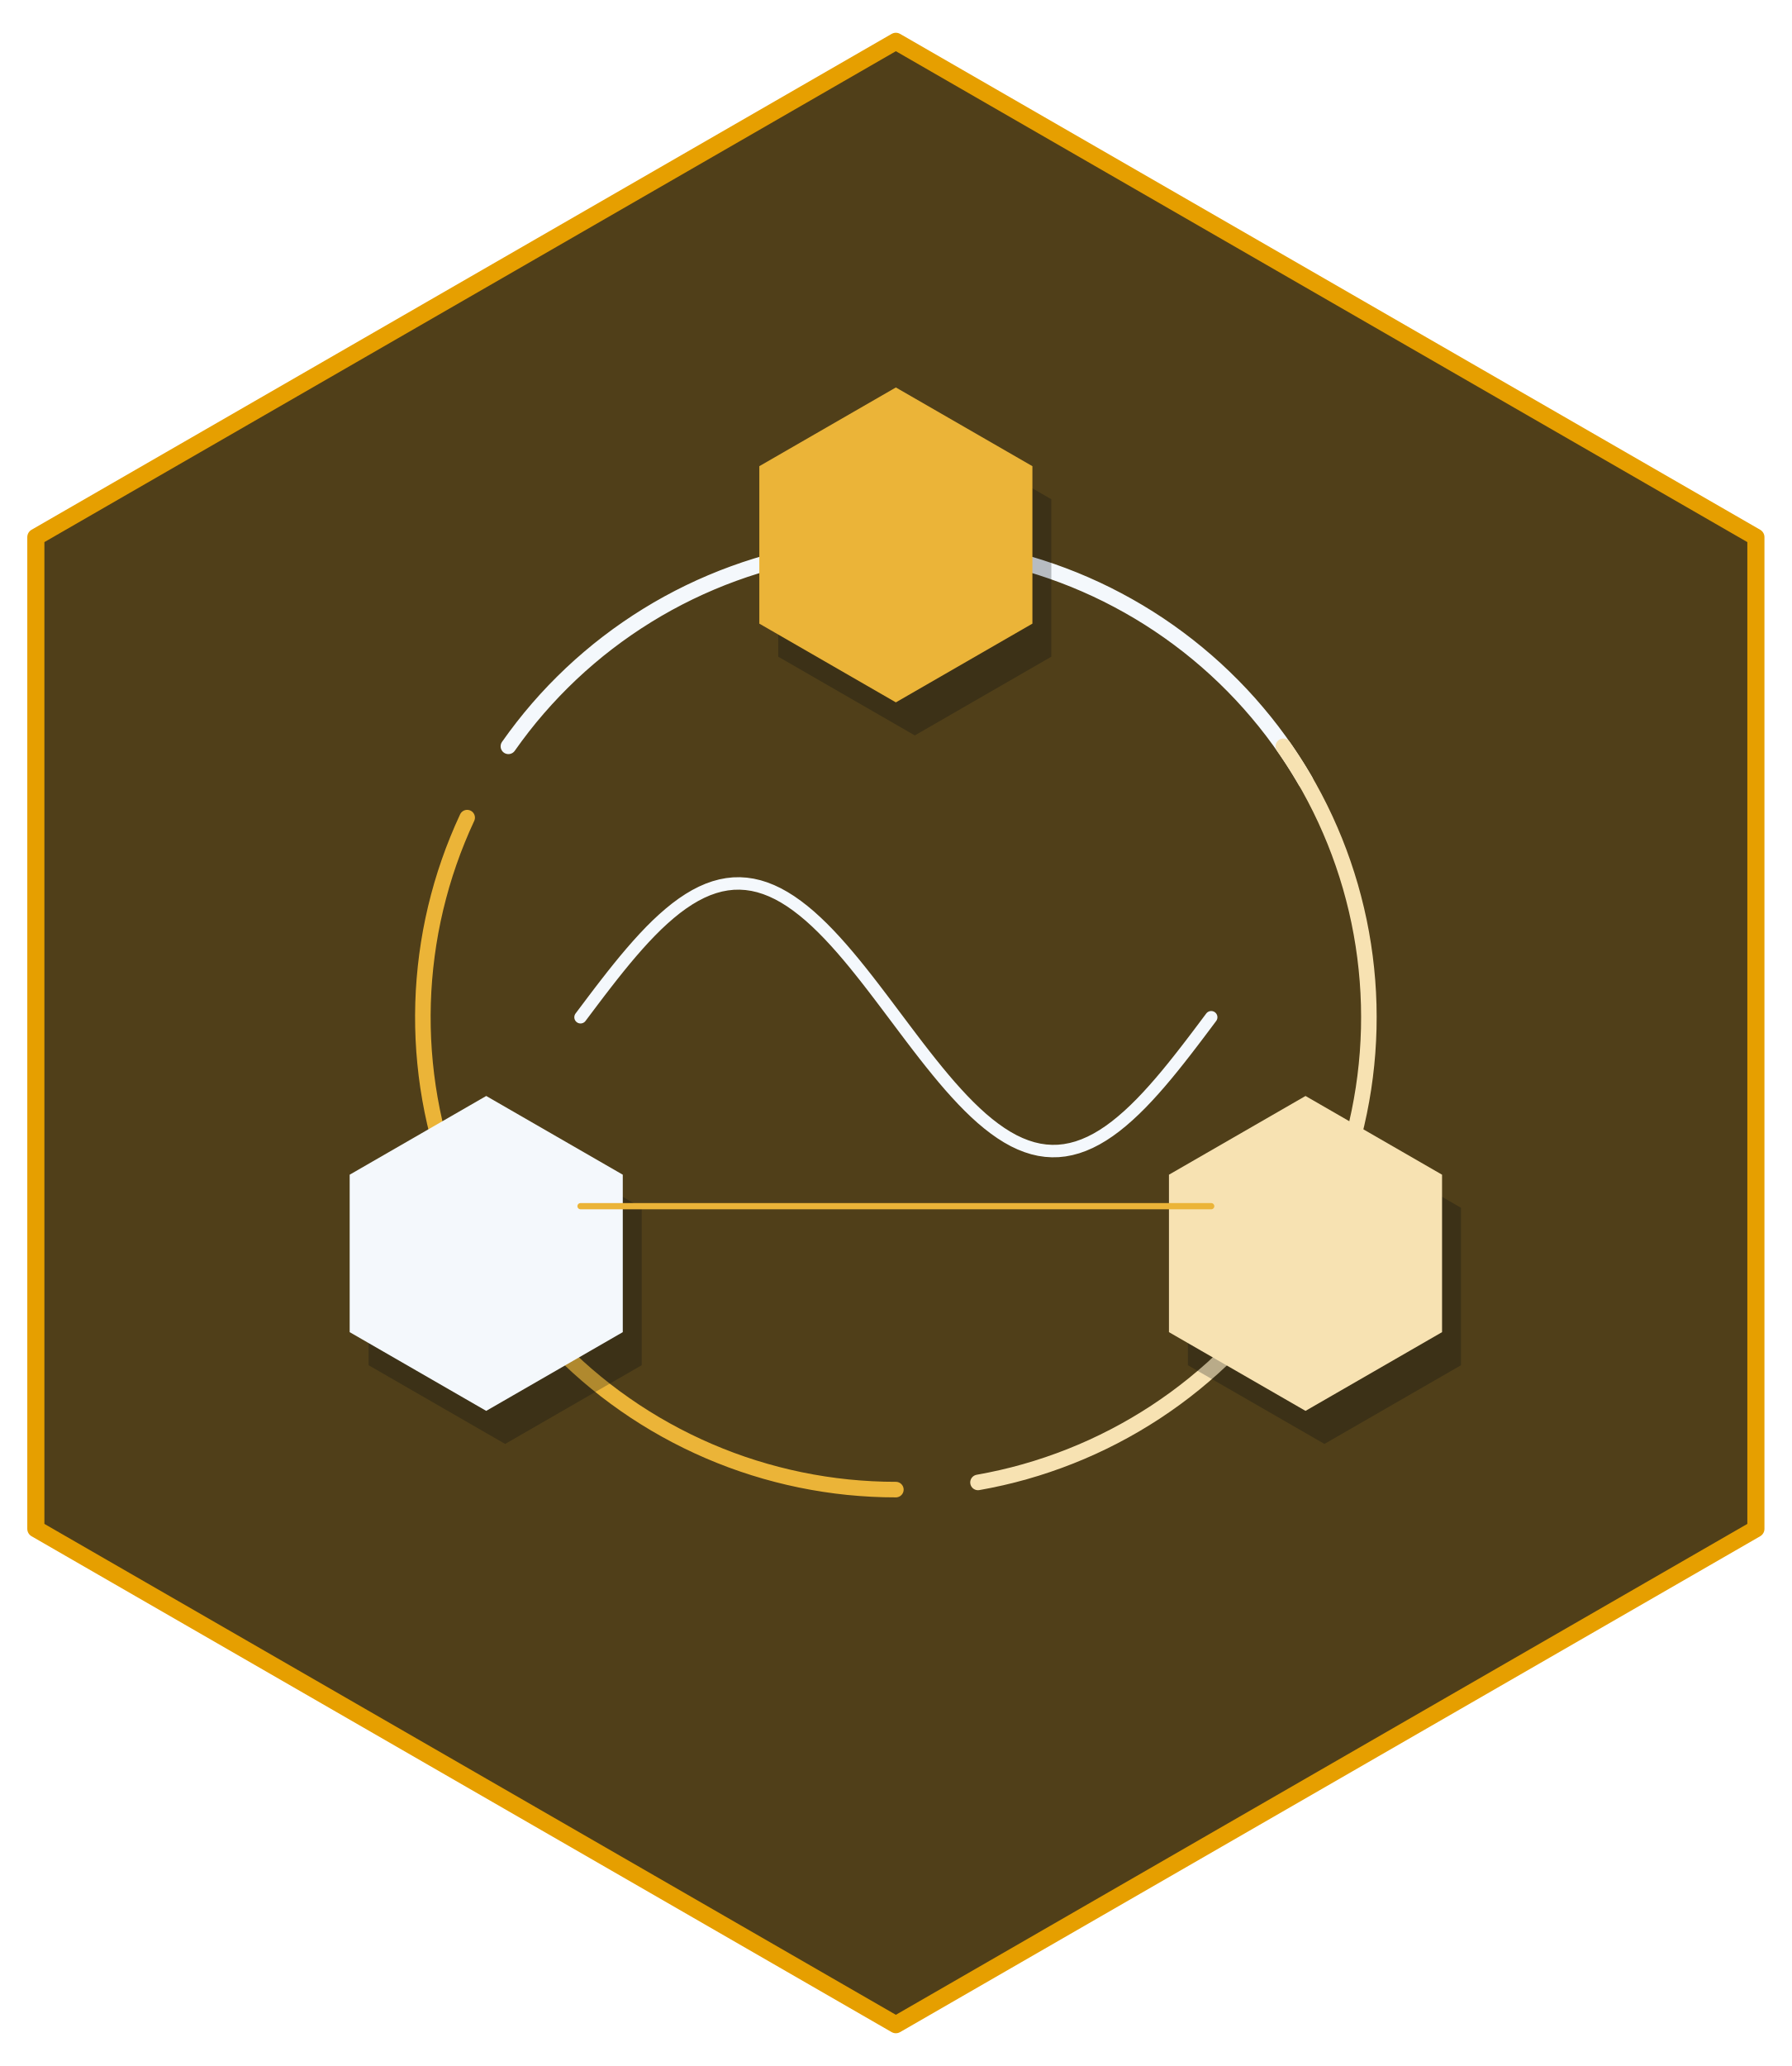
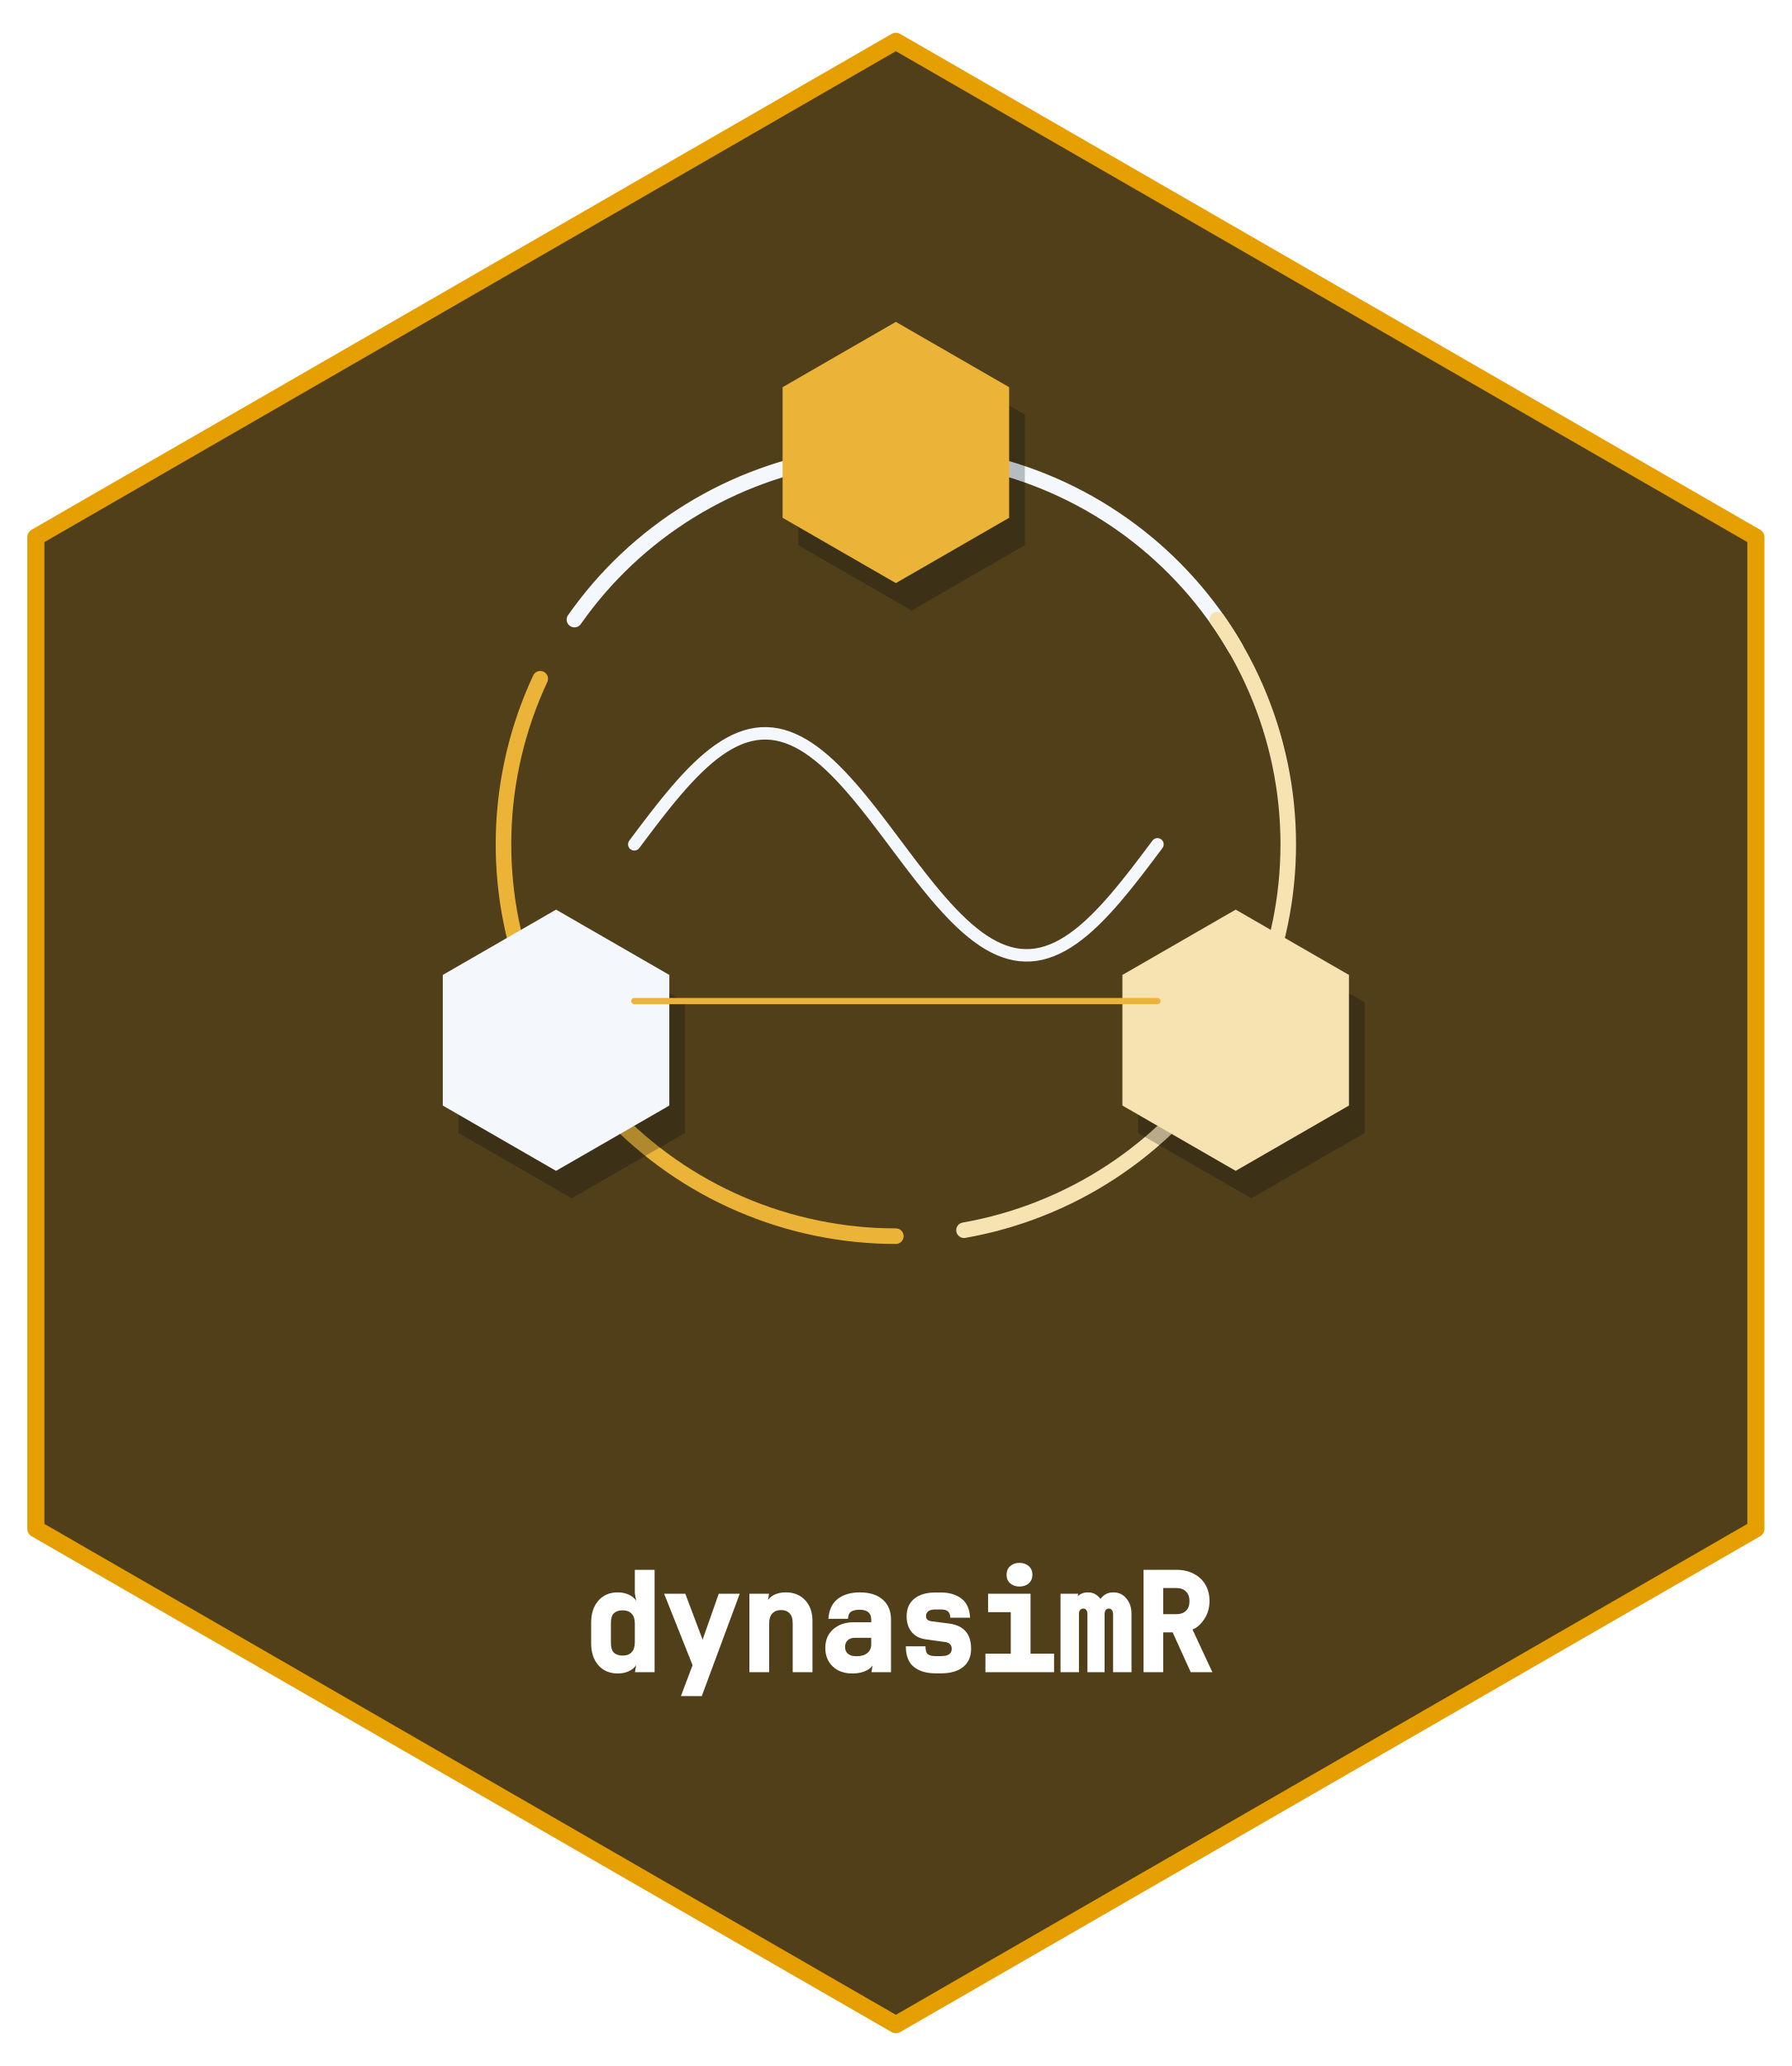
- <svg xmlns="http://www.w3.org/2000/svg" width="432pt" height="498pt" viewBox="0 0 432 498">
+ <svg xmlns="http://www.w3.org/2000/svg" xmlns:xlink="http://www.w3.org/1999/xlink" width="432" height="498" viewBox="0 0 432 498">
+   <defs>
+     <g>
+       <g id="glyph-0-0">
+         <path d="M 8.938 0.312 C 6.988 0.312 5.43 -0.348 4.266 -1.672 C 3.109 -3.004 2.531 -4.766 2.531 -6.953 L 2.531 -11.922 C 2.531 -14.141 3.109 -15.91 4.266 -17.234 C 5.43 -18.566 6.988 -19.234 8.938 -19.234 C 10.344 -19.234 11.539 -18.863 12.531 -18.125 C 13.52 -17.395 13.945 -16.328 13.812 -14.922 L 13.062 -19 L 13.062 -24.672 L 17.828 -24.672 L 17.828 0 L 13.094 0 L 13.75 -3.984 C 13.906 -2.578 13.5 -1.508 12.531 -0.781 C 11.562 -0.051 10.363 0.312 8.938 0.312 Z M 10.156 -4 C 11.082 -4 11.797 -4.27 12.297 -4.812 C 12.805 -5.352 13.062 -6.156 13.062 -7.219 L 13.062 -11.734 C 13.062 -12.766 12.805 -13.551 12.297 -14.094 C 11.797 -14.633 11.082 -14.906 10.156 -14.906 C 9.227 -14.906 8.52 -14.676 8.031 -14.219 C 7.539 -13.758 7.297 -12.984 7.297 -11.891 L 7.297 -7.062 C 7.297 -5.945 7.539 -5.156 8.031 -4.688 C 8.52 -4.227 9.227 -4 10.156 -4 Z M 10.156 -4 " />
+       </g>
+       <g id="glyph-0-1">
+         <path d="M 5.172 5.766 L 7.984 -1.688 L 1.125 -18.906 L 6.234 -18.906 L 10.125 -8.578 C 10.332 -8.086 10.52 -7.555 10.688 -6.984 C 10.863 -6.41 10.781 -6.082 10.438 -6 C 10.082 -6.082 9.988 -6.406 10.156 -6.969 C 10.32 -7.539 10.488 -8.07 10.656 -8.562 L 14.297 -18.906 L 19.359 -18.906 L 10.203 5.766 Z M 5.172 5.766 " />
+       </g>
+       <g id="glyph-0-2">
+         <path d="M 2.688 0 L 2.688 -18.906 L 7.422 -18.906 L 6.766 -14.891 C 6.535 -16.285 6.891 -17.359 7.828 -18.109 C 8.773 -18.859 9.988 -19.234 11.469 -19.234 C 13.406 -19.234 14.957 -18.609 16.125 -17.359 C 17.301 -16.109 17.891 -14.445 17.891 -12.375 L 17.891 0 L 13.125 0 L 13.125 -11.859 C 13.125 -12.898 12.875 -13.676 12.375 -14.188 C 11.883 -14.707 11.195 -14.969 10.312 -14.969 C 9.414 -14.969 8.711 -14.691 8.203 -14.141 C 7.703 -13.598 7.453 -12.805 7.453 -11.766 L 7.453 0 Z M 2.688 0 " />
+       </g>
+       <g id="glyph-0-3">
+         <path d="M 8.5 0.312 C 6.531 0.312 4.953 -0.254 3.766 -1.391 C 2.578 -2.523 1.984 -4.008 1.984 -5.844 C 1.984 -7.707 2.613 -9.203 3.875 -10.328 C 5.145 -11.461 6.801 -12.031 8.844 -12.031 L 13.062 -12.031 L 13.062 -12.656 C 13.062 -14.25 12.133 -15.047 10.281 -15.047 C 9.383 -15.047 8.703 -14.898 8.234 -14.609 C 7.766 -14.316 7.504 -13.734 7.453 -12.859 L 2.734 -12.859 C 2.879 -15.004 3.629 -16.602 4.984 -17.656 C 6.348 -18.707 8.125 -19.234 10.312 -19.234 C 12.656 -19.234 14.492 -18.656 15.828 -17.5 C 17.16 -16.344 17.828 -14.738 17.828 -12.688 L 17.828 0 L 13.125 0 L 13.75 -3.922 L 13.781 -3.922 C 14.008 -2.555 13.598 -1.508 12.547 -0.781 C 11.492 -0.051 10.145 0.312 8.5 0.312 Z M 9.484 -3.844 C 10.629 -3.844 11.508 -4.098 12.125 -4.609 C 12.75 -5.129 13.062 -5.816 13.062 -6.672 L 13.062 -8.281 L 9.109 -8.281 C 8.367 -8.281 7.789 -8.078 7.375 -7.672 C 6.957 -7.266 6.75 -6.738 6.75 -6.094 C 6.75 -5.395 6.977 -4.844 7.438 -4.438 C 7.906 -4.039 8.586 -3.844 9.484 -3.844 Z M 9.484 -3.844 " />
+       </g>
+       <g id="glyph-0-4">
+         <path d="M 9.547 0.281 C 7.367 0.281 5.633 -0.234 4.344 -1.266 C 3.051 -2.297 2.406 -3.953 2.406 -6.234 L 7.141 -6.234 C 7.141 -5.266 7.332 -4.629 7.719 -4.328 C 8.113 -4.023 8.723 -3.875 9.547 -3.875 L 10.953 -3.875 C 11.816 -3.875 12.453 -4.023 12.859 -4.328 C 13.266 -4.641 13.469 -5.066 13.469 -5.609 C 13.469 -6.566 12.941 -7.117 11.891 -7.266 L 7.25 -7.906 C 5.781 -8.094 4.633 -8.68 3.812 -9.672 C 3 -10.672 2.594 -11.941 2.594 -13.484 C 2.594 -15.297 3.207 -16.703 4.438 -17.703 C 5.664 -18.703 7.348 -19.203 9.484 -19.203 L 10.922 -19.203 C 12.91 -19.203 14.547 -18.707 15.828 -17.719 C 17.109 -16.738 17.797 -15.207 17.891 -13.125 L 13.141 -13.125 C 13.086 -13.906 12.875 -14.43 12.5 -14.703 C 12.133 -14.973 11.609 -15.109 10.922 -15.109 L 9.484 -15.109 C 8.723 -15.109 8.16 -14.961 7.797 -14.672 C 7.441 -14.379 7.266 -13.992 7.266 -13.516 C 7.266 -12.805 7.688 -12.395 8.531 -12.281 L 12.875 -11.719 C 16.383 -11.238 18.141 -9.211 18.141 -5.641 C 18.141 -3.754 17.504 -2.297 16.234 -1.266 C 14.961 -0.234 13.203 0.281 10.953 0.281 Z M 9.547 0.281 " />
+       </g>
+       <g id="glyph-0-5">
+         <path d="M 2.594 0 L 2.594 -4.453 L 8.703 -4.453 L 8.703 -14.469 L 3.234 -14.469 L 3.234 -18.906 L 13.469 -18.906 L 13.469 -4.453 L 19.141 -4.453 L 19.141 0 Z M 10.812 -20.641 C 9.895 -20.641 9.145 -20.895 8.562 -21.406 C 7.977 -21.926 7.688 -22.613 7.688 -23.469 C 7.688 -24.352 7.977 -25.051 8.562 -25.562 C 9.145 -26.082 9.895 -26.344 10.812 -26.344 C 11.719 -26.344 12.461 -26.082 13.047 -25.562 C 13.629 -25.051 13.922 -24.352 13.922 -23.469 C 13.922 -22.613 13.629 -21.926 13.047 -21.406 C 12.461 -20.895 11.719 -20.641 10.812 -20.641 Z M 10.812 -20.641 " />
+       </g>
+       <g id="glyph-0-6">
+         <path d="M 1.703 0 L 1.703 -18.906 L 5.953 -18.906 L 5.359 -15.859 L 5.297 -15.859 C 5.004 -16.859 5.188 -17.672 5.844 -18.297 C 6.5 -18.922 7.316 -19.234 8.297 -19.234 C 9.234 -19.234 10.031 -18.941 10.688 -18.359 C 11.344 -17.785 11.562 -17.395 11.344 -17.188 C 11.102 -17.375 11.312 -17.758 11.969 -18.344 C 12.625 -18.938 13.453 -19.234 14.453 -19.234 C 15.742 -19.234 16.789 -18.738 17.594 -17.75 C 18.406 -16.77 18.812 -15.539 18.812 -14.062 L 18.812 0 L 14.375 0 L 14.375 -13.906 C 14.375 -14.383 14.281 -14.738 14.094 -14.969 C 13.906 -15.207 13.648 -15.328 13.328 -15.328 C 13.004 -15.328 12.754 -15.211 12.578 -14.984 C 12.41 -14.766 12.328 -14.414 12.328 -13.938 L 12.328 0 L 8.188 0 L 8.188 -13.906 C 8.188 -14.395 8.098 -14.754 7.922 -14.984 C 7.742 -15.211 7.5 -15.328 7.188 -15.328 C 6.863 -15.328 6.609 -15.211 6.422 -14.984 C 6.234 -14.766 6.141 -14.414 6.141 -13.938 L 6.141 0 Z M 1.703 0 " />
+       </g>
+       <g id="glyph-0-7">
+         <path d="M 2.719 0 L 2.719 -24.672 L 10.672 -24.672 C 12.223 -24.672 13.598 -24.359 14.797 -23.734 C 16.004 -23.117 16.941 -22.25 17.609 -21.125 C 18.285 -20 18.625 -18.68 18.625 -17.172 C 18.625 -15.473 18.188 -13.988 17.312 -12.719 C 16.445 -11.457 15.516 -10.648 14.516 -10.297 L 19.312 0 L 14.094 0 L 9.734 -9.594 L 7.453 -9.594 L 7.453 0 Z M 7.453 -13.984 L 10.672 -13.984 C 11.648 -13.984 12.414 -14.258 12.969 -14.812 C 13.52 -15.363 13.797 -16.129 13.797 -17.109 C 13.797 -18.098 13.516 -18.875 12.953 -19.438 C 12.391 -20 11.629 -20.281 10.672 -20.281 L 7.453 -20.281 Z M 7.453 -13.984 " />
+       </g>
+     </g>
+   </defs>
  <path fill-rule="nonzero" fill="rgb(31.373%, 24.706%, 9.804%)" fill-opacity="1" stroke-width="4.125" stroke-linecap="round" stroke-linejoin="round" stroke="rgb(90.196%, 62.353%, 0%)" stroke-opacity="1" stroke-miterlimit="10" d="M 216 9.961 L 423.359 129.48 L 423.359 368.52 L 216 488.039 L 8.641 368.52 L 8.641 129.48 Z M 216 9.961 " />
-   <path fill="none" stroke-width="3.75" stroke-linecap="round" stroke-linejoin="round" stroke="rgb(95.686%, 97.255%, 98.824%)" stroke-opacity="1" stroke-miterlimit="10" d="M 314.77 188.277 L 313.289 185.789 L 311.746 183.34 L 310.141 180.934 L 308.473 178.566 L 306.75 176.242 L 304.965 173.961 L 303.121 171.73 L 301.227 169.543 L 299.273 167.406 L 297.266 165.32 L 295.207 163.285 L 293.098 161.301 L 290.938 159.375 L 288.727 157.5 L 286.473 155.684 L 284.172 153.926 L 281.828 152.227 L 279.441 150.586 L 277.012 149.008 L 274.543 147.492 L 272.039 146.039 L 269.496 144.652 L 266.922 143.324 L 264.312 142.066 L 261.672 140.875 L 259.004 139.75 L 256.305 138.695 L 253.582 137.707 L 250.836 136.789 L 248.066 135.938 L 245.273 135.16 L 242.465 134.453 L 239.637 133.82 L 236.797 133.254 L 233.941 132.766 L 231.074 132.344 L 228.195 132 L 225.312 131.727 L 222.422 131.527 L 219.527 131.402 L 216.629 131.348 L 213.734 131.371 L 210.836 131.465 L 207.945 131.633 L 205.055 131.871 L 202.176 132.188 L 199.305 132.574 L 196.445 133.031 L 193.598 133.566 L 190.762 134.168 L 187.945 134.844 L 185.145 135.594 L 182.367 136.41 L 179.609 137.297 L 176.875 138.258 L 174.168 139.281 L 171.484 140.379 L 168.832 141.539 L 166.207 142.77 L 163.617 144.066 L 161.062 145.426 L 158.539 146.852 L 156.055 148.344 L 153.609 149.895 L 151.207 151.508 L 148.844 153.18 L 146.523 154.914 L 144.246 156.703 L 142.02 158.555 L 139.836 160.457 L 137.703 162.418 L 135.625 164.43 L 133.594 166.492 L 131.617 168.609 L 129.695 170.773 L 127.828 172.984 L 126.02 175.246 L 124.27 177.551 L 122.578 179.898 " />
-   <path fill="none" stroke-width="3.75" stroke-linecap="round" stroke-linejoin="round" stroke="rgb(92.157%, 70.588%, 21.961%)" stroke-opacity="1" stroke-miterlimit="10" d="M 112.637 197.086 L 111.445 199.723 L 110.324 202.391 L 109.266 205.082 L 108.281 207.805 L 107.363 210.547 L 106.516 213.312 L 105.742 216.102 L 105.035 218.906 L 104.402 221.73 L 103.84 224.566 L 103.352 227.418 L 102.938 230.281 L 102.594 233.152 L 102.324 236.035 L 102.125 238.918 L 102.004 241.809 L 101.953 244.703 L 101.977 247.594 L 102.074 250.484 L 102.246 253.371 L 102.492 256.254 L 102.809 259.129 L 103.199 261.996 L 103.664 264.852 L 104.199 267.695 L 104.809 270.523 L 105.488 273.336 L 106.238 276.129 L 107.062 278.902 L 107.953 281.656 L 108.918 284.383 L 109.949 287.086 L 111.047 289.762 L 112.215 292.41 L 113.449 295.027 L 114.75 297.609 L 116.117 300.16 L 117.547 302.676 L 119.043 305.156 L 120.598 307.594 L 122.219 309.996 L 123.895 312.352 L 125.637 314.668 L 127.43 316.938 L 129.285 319.16 L 131.195 321.336 L 133.16 323.461 L 135.18 325.535 L 137.25 327.559 L 139.371 329.531 L 141.539 331.449 L 143.758 333.309 L 146.023 335.113 L 148.332 336.855 L 150.688 338.543 L 153.086 340.172 L 155.52 341.734 L 157.996 343.238 L 160.512 344.676 L 163.059 346.051 L 165.645 347.363 L 168.258 348.605 L 170.906 349.785 L 173.582 350.895 L 176.285 351.938 L 179.012 352.91 L 181.766 353.812 L 184.539 354.645 L 187.336 355.406 L 190.148 356.098 L 192.98 356.719 L 195.824 357.266 L 198.684 357.742 L 201.551 358.145 L 204.43 358.477 L 207.316 358.73 L 210.207 358.914 L 213.102 359.027 L 216 359.062 " />
-   <path fill="none" stroke-width="3.75" stroke-linecap="round" stroke-linejoin="round" stroke="rgb(96.863%, 88.627%, 69.804%)" stroke-opacity="1" stroke-miterlimit="10" d="M 235.805 357.332 L 238.652 356.793 L 241.484 356.184 L 244.301 355.504 L 247.098 354.75 L 249.875 353.926 L 252.629 353.031 L 255.363 352.066 L 258.066 351.035 L 260.746 349.934 L 263.398 348.766 L 266.02 347.527 L 268.605 346.227 L 271.16 344.859 L 273.676 343.43 L 276.156 341.934 L 278.602 340.379 L 281 338.758 L 283.363 337.082 L 285.676 335.344 L 287.949 333.547 L 290.172 331.691 L 292.352 329.785 L 294.477 327.82 L 296.555 325.805 L 298.578 323.734 L 300.551 321.613 L 302.469 319.445 L 304.328 317.23 L 306.133 314.965 L 307.879 312.656 L 309.566 310.305 L 311.191 307.91 L 312.758 305.477 L 314.262 303.004 L 315.699 300.492 L 317.074 297.945 L 318.383 295.367 L 319.629 292.754 L 320.805 290.109 L 321.914 287.438 L 322.953 284.738 L 323.926 282.012 L 324.828 279.262 L 325.656 276.492 L 326.418 273.699 L 327.109 270.891 L 327.727 268.066 L 328.27 265.223 L 328.746 262.371 L 329.145 259.504 L 329.473 256.629 L 329.727 253.75 L 329.906 250.863 L 330.016 247.973 L 330.047 245.078 L 330.008 242.188 L 329.895 239.297 L 329.707 236.41 L 329.445 233.527 L 329.113 230.656 L 328.707 227.793 L 328.227 224.938 L 327.676 222.098 L 327.051 219.273 L 326.355 216.465 L 325.59 213.676 L 324.75 210.906 L 323.844 208.16 L 322.867 205.438 L 321.82 202.738 L 320.703 200.07 L 319.523 197.43 L 318.273 194.82 L 316.957 192.242 L 315.578 189.699 L 314.133 187.191 L 312.625 184.719 L 311.055 182.289 L 309.422 179.898 " />
-   <path fill-rule="nonzero" fill="rgb(1.176%, 3.922%, 7.059%)" fill-opacity="0.251" d="M 220.562 101.363 L 187.641 120.34 L 187.641 158.293 L 220.562 177.27 L 253.484 158.293 L 253.484 120.34 Z M 220.562 101.363 " />
-   <path fill-rule="nonzero" fill="rgb(92.157%, 70.588%, 21.961%)" fill-opacity="1" d="M 216 93.395 L 183.078 112.371 L 183.078 150.324 L 216 169.301 L 248.922 150.324 L 248.922 112.371 Z M 216 93.395 " />
-   <path fill-rule="nonzero" fill="rgb(1.176%, 3.922%, 7.059%)" fill-opacity="0.251" d="M 121.793 272.152 L 88.871 291.129 L 88.871 329.082 L 121.793 348.055 L 154.715 329.082 L 154.715 291.129 Z M 121.793 272.152 " />
-   <path fill-rule="nonzero" fill="rgb(95.686%, 97.255%, 98.824%)" fill-opacity="1" d="M 117.23 264.18 L 84.309 283.156 L 84.309 321.109 L 117.23 340.086 L 150.156 321.109 L 150.156 283.156 Z M 117.23 264.18 " />
-   <path fill-rule="nonzero" fill="rgb(1.176%, 3.922%, 7.059%)" fill-opacity="0.251" d="M 319.332 272.152 L 286.406 291.129 L 286.406 329.082 L 319.332 348.055 L 352.254 329.082 L 352.254 291.129 Z M 319.332 272.152 " />
-   <path fill-rule="nonzero" fill="rgb(96.863%, 88.627%, 69.804%)" fill-opacity="1" d="M 314.77 264.18 L 281.844 283.156 L 281.844 321.109 L 314.77 340.086 L 347.691 321.109 L 347.691 283.156 Z M 314.77 264.18 " />
-   <path fill="none" stroke-width="3" stroke-linecap="round" stroke-linejoin="round" stroke="rgb(95.686%, 97.255%, 98.824%)" stroke-opacity="1" stroke-miterlimit="10" d="M 139.969 245.203 L 141.504 243.16 L 143.039 241.121 L 144.574 239.098 L 146.113 237.102 L 147.648 235.137 L 149.184 233.215 L 150.719 231.34 L 152.258 229.52 L 153.793 227.766 L 155.328 226.078 L 156.863 224.469 L 158.398 222.941 L 159.938 221.508 L 161.473 220.168 L 163.008 218.926 L 164.543 217.793 L 166.078 216.77 L 167.617 215.859 L 169.152 215.07 L 170.688 214.398 L 172.223 213.855 L 173.762 213.434 L 175.297 213.145 L 176.832 212.98 L 178.367 212.949 L 179.902 213.047 L 181.441 213.273 L 182.977 213.629 L 184.512 214.113 L 186.047 214.719 L 187.586 215.449 L 189.121 216.301 L 190.656 217.266 L 192.191 218.348 L 193.727 219.535 L 195.266 220.824 L 196.801 222.215 L 198.336 223.695 L 199.871 225.262 L 201.406 226.91 L 202.945 228.633 L 204.48 230.422 L 206.016 232.27 L 207.551 234.172 L 209.09 236.117 L 210.625 238.098 L 212.16 240.109 L 213.695 242.137 L 215.23 244.18 L 216.77 246.227 L 218.305 248.27 L 219.84 250.301 L 221.375 252.312 L 222.91 254.293 L 224.449 256.238 L 225.984 258.137 L 227.52 259.988 L 229.055 261.777 L 230.594 263.496 L 232.129 265.145 L 233.664 266.715 L 235.199 268.195 L 236.734 269.586 L 238.273 270.875 L 239.809 272.062 L 241.344 273.141 L 242.879 274.109 L 244.414 274.961 L 245.953 275.691 L 247.488 276.297 L 249.023 276.781 L 250.559 277.137 L 252.098 277.363 L 253.633 277.461 L 255.168 277.43 L 256.703 277.266 L 258.238 276.973 L 259.777 276.555 L 261.312 276.008 L 262.848 275.34 L 264.383 274.551 L 265.922 273.641 L 267.457 272.617 L 268.992 271.484 L 270.527 270.242 L 272.062 268.902 L 273.602 267.465 L 275.137 265.941 L 276.672 264.332 L 278.207 262.645 L 279.742 260.891 L 281.281 259.07 L 282.816 257.195 L 284.352 255.27 L 285.887 253.309 L 287.426 251.309 L 288.961 249.289 L 290.496 247.25 L 292.031 245.203 " />
-   <path fill="none" stroke-width="1.5" stroke-linecap="round" stroke-linejoin="round" stroke="rgb(92.157%, 70.588%, 21.961%)" stroke-opacity="1" stroke-miterlimit="10" d="M 139.969 290.746 L 292.031 290.746 " />
+   <path fill="none" stroke-width="3.75" stroke-linecap="round" stroke-linejoin="round" stroke="rgb(95.686%, 97.255%, 98.824%)" stroke-opacity="1" stroke-miterlimit="10" d="M 297.934 156.297 L 296.703 154.234 L 295.426 152.203 L 294.094 150.203 L 292.711 148.242 L 291.281 146.312 L 289.801 144.422 L 288.273 142.57 L 286.699 140.758 L 285.078 138.984 L 283.414 137.254 L 281.707 135.566 L 279.953 133.922 L 278.164 132.32 L 276.332 130.77 L 274.461 129.262 L 272.551 127.801 L 270.605 126.391 L 268.625 125.031 L 266.613 123.723 L 264.566 122.465 L 262.488 121.258 L 260.379 120.105 L 258.242 119.008 L 256.078 117.965 L 253.887 116.977 L 251.672 116.043 L 249.438 115.168 L 247.176 114.348 L 244.898 113.586 L 242.598 112.883 L 240.285 112.234 L 237.953 111.648 L 235.609 111.121 L 233.25 110.656 L 230.883 110.246 L 228.504 109.898 L 226.117 109.613 L 223.727 109.387 L 221.328 109.223 L 218.926 109.117 L 216.523 109.074 L 214.117 109.09 L 211.715 109.168 L 209.316 109.309 L 206.922 109.508 L 204.531 109.77 L 202.152 110.09 L 199.777 110.469 L 197.414 110.91 L 195.062 111.414 L 192.727 111.973 L 190.406 112.594 L 188.098 113.273 L 185.812 114.008 L 183.543 114.805 L 181.297 115.656 L 179.07 116.562 L 176.871 117.527 L 174.695 118.547 L 172.547 119.621 L 170.426 120.754 L 168.336 121.934 L 166.273 123.168 L 164.246 124.457 L 162.25 125.797 L 160.289 127.184 L 158.363 128.621 L 156.477 130.105 L 154.629 131.641 L 152.82 133.219 L 151.051 134.844 L 149.324 136.516 L 147.641 138.227 L 146 139.98 L 144.406 141.777 L 142.859 143.613 L 141.359 145.488 L 139.906 147.398 L 138.5 149.348 " />
+   <path fill="none" stroke-width="3.75" stroke-linecap="round" stroke-linejoin="round" stroke="rgb(92.157%, 70.588%, 21.961%)" stroke-opacity="1" stroke-miterlimit="10" d="M 130.258 163.605 L 129.27 165.793 L 128.336 168.004 L 127.461 170.238 L 126.641 172.496 L 125.883 174.773 L 125.18 177.066 L 124.535 179.379 L 123.949 181.707 L 123.426 184.047 L 122.961 186.402 L 122.555 188.766 L 122.207 191.141 L 121.922 193.523 L 121.699 195.914 L 121.535 198.309 L 121.434 200.703 L 121.395 203.105 L 121.414 205.504 L 121.492 207.902 L 121.637 210.297 L 121.84 212.688 L 122.102 215.074 L 122.426 217.453 L 122.812 219.82 L 123.258 222.18 L 123.762 224.523 L 124.324 226.855 L 124.949 229.176 L 125.629 231.477 L 126.371 233.758 L 127.168 236.023 L 128.023 238.266 L 128.938 240.484 L 129.906 242.68 L 130.93 244.852 L 132.008 246.996 L 133.145 249.109 L 134.328 251.199 L 135.57 253.254 L 136.859 255.277 L 138.203 257.27 L 139.598 259.223 L 141.039 261.145 L 142.527 263.027 L 144.066 264.871 L 145.652 266.676 L 147.281 268.438 L 148.953 270.16 L 150.672 271.84 L 152.43 273.473 L 154.23 275.062 L 156.07 276.605 L 157.953 278.105 L 159.867 279.551 L 161.82 280.949 L 163.809 282.301 L 165.828 283.598 L 167.883 284.844 L 169.969 286.039 L 172.082 287.18 L 174.227 288.266 L 176.395 289.297 L 178.59 290.273 L 180.812 291.195 L 183.055 292.059 L 185.316 292.867 L 187.602 293.617 L 189.902 294.309 L 192.223 294.941 L 194.555 295.512 L 196.902 296.027 L 199.262 296.48 L 201.633 296.875 L 204.016 297.211 L 206.402 297.484 L 208.797 297.699 L 211.195 297.852 L 213.598 297.941 L 216 297.973 " />
+   <path fill="none" stroke-width="3.75" stroke-linecap="round" stroke-linejoin="round" stroke="rgb(96.863%, 88.627%, 69.804%)" stroke-opacity="1" stroke-miterlimit="10" d="M 232.43 296.539 L 234.789 296.09 L 237.141 295.586 L 239.477 295.02 L 241.797 294.395 L 244.102 293.711 L 246.387 292.969 L 248.652 292.168 L 250.898 291.312 L 253.121 290.398 L 255.32 289.43 L 257.492 288.402 L 259.641 287.324 L 261.758 286.191 L 263.848 285.004 L 265.902 283.762 L 267.93 282.473 L 269.922 281.129 L 271.879 279.738 L 273.801 278.297 L 275.684 276.805 L 277.531 275.27 L 279.336 273.684 L 281.102 272.055 L 282.824 270.383 L 284.504 268.664 L 286.141 266.906 L 287.73 265.109 L 289.273 263.27 L 290.77 261.391 L 292.219 259.477 L 293.617 257.523 L 294.969 255.539 L 296.266 253.52 L 297.512 251.469 L 298.707 249.387 L 299.848 247.273 L 300.934 245.133 L 301.965 242.965 L 302.938 240.773 L 303.859 238.555 L 304.723 236.316 L 305.527 234.055 L 306.277 231.773 L 306.965 229.477 L 307.598 227.16 L 308.168 224.828 L 308.68 222.484 L 309.133 220.129 L 309.527 217.762 L 309.859 215.383 L 310.129 213 L 310.34 210.609 L 310.492 208.215 L 310.578 205.816 L 310.609 203.418 L 310.574 201.02 L 310.48 198.621 L 310.324 196.227 L 310.109 193.836 L 309.832 191.453 L 309.496 189.078 L 309.098 186.711 L 308.641 184.355 L 308.121 182.012 L 307.543 179.68 L 306.91 177.367 L 306.215 175.07 L 305.461 172.793 L 304.648 170.531 L 303.781 168.293 L 302.855 166.078 L 301.875 163.891 L 300.84 161.723 L 299.75 159.586 L 298.605 157.477 L 297.406 155.395 L 296.156 153.348 L 294.852 151.328 L 293.5 149.348 " />
+   <path fill-rule="nonzero" fill="rgb(1.176%, 3.922%, 7.059%)" fill-opacity="0.251" d="M 219.785 84.199 L 192.473 99.941 L 192.473 131.426 L 219.785 147.168 L 247.094 131.426 L 247.094 99.941 Z M 219.785 84.199 " />
+   <path fill-rule="nonzero" fill="rgb(92.157%, 70.588%, 21.961%)" fill-opacity="1" d="M 216 77.586 L 188.688 93.328 L 188.688 124.812 L 216 140.555 L 243.312 124.812 L 243.312 93.328 Z M 216 77.586 " />
+   <path fill-rule="nonzero" fill="rgb(1.176%, 3.922%, 7.059%)" fill-opacity="0.251" d="M 137.852 225.875 L 110.539 241.617 L 110.539 273.102 L 137.852 288.844 L 165.164 273.102 L 165.164 241.617 Z M 137.852 225.875 " />
+   <path fill-rule="nonzero" fill="rgb(95.686%, 97.255%, 98.824%)" fill-opacity="1" d="M 134.066 219.262 L 106.758 235.004 L 106.758 266.488 L 134.066 282.23 L 161.379 266.488 L 161.379 235.004 Z M 134.066 219.262 " />
+   <path fill-rule="nonzero" fill="rgb(1.176%, 3.922%, 7.059%)" fill-opacity="0.251" d="M 301.719 225.875 L 274.406 241.617 L 274.406 273.102 L 301.719 288.844 L 329.027 273.102 L 329.027 241.617 Z M 301.719 225.875 " />
+   <path fill-rule="nonzero" fill="rgb(96.863%, 88.627%, 69.804%)" fill-opacity="1" d="M 297.934 219.262 L 270.621 235.004 L 270.621 266.488 L 297.934 282.23 L 325.242 266.488 L 325.242 235.004 Z M 297.934 219.262 " />
+   <path fill="none" stroke-width="3" stroke-linecap="round" stroke-linejoin="round" stroke="rgb(95.686%, 97.255%, 98.824%)" stroke-opacity="1" stroke-miterlimit="10" d="M 152.93 203.523 L 154.203 201.824 L 155.477 200.133 L 156.75 198.457 L 158.023 196.801 L 159.301 195.172 L 160.574 193.574 L 161.848 192.02 L 163.121 190.512 L 164.395 189.055 L 165.668 187.656 L 166.945 186.32 L 168.219 185.055 L 169.492 183.863 L 170.766 182.75 L 172.039 181.723 L 173.316 180.781 L 174.59 179.934 L 175.863 179.18 L 177.137 178.523 L 178.41 177.969 L 179.688 177.516 L 180.961 177.168 L 182.234 176.926 L 183.508 176.789 L 184.781 176.766 L 186.059 176.844 L 187.332 177.031 L 188.605 177.328 L 189.879 177.727 L 191.152 178.234 L 192.426 178.84 L 193.703 179.543 L 194.977 180.348 L 196.25 181.242 L 197.523 182.227 L 198.797 183.297 L 200.074 184.449 L 201.348 185.68 L 202.621 186.98 L 203.895 188.348 L 205.168 189.773 L 206.445 191.258 L 207.719 192.793 L 208.992 194.367 L 210.266 195.98 L 211.539 197.625 L 212.816 199.293 L 214.09 200.977 L 215.363 202.672 L 216.637 204.371 L 217.91 206.066 L 219.184 207.75 L 220.461 209.418 L 221.734 211.062 L 223.008 212.676 L 224.281 214.25 L 225.555 215.785 L 226.832 217.27 L 228.105 218.695 L 229.379 220.062 L 230.652 221.363 L 231.926 222.594 L 233.203 223.746 L 234.477 224.816 L 235.75 225.801 L 237.023 226.699 L 238.297 227.5 L 239.574 228.203 L 240.848 228.812 L 242.121 229.316 L 243.395 229.715 L 244.668 230.012 L 245.941 230.199 L 247.219 230.277 L 248.492 230.254 L 249.766 230.117 L 251.039 229.875 L 252.312 229.527 L 253.59 229.074 L 254.863 228.52 L 256.137 227.863 L 257.41 227.109 L 258.684 226.262 L 259.961 225.32 L 261.234 224.293 L 262.508 223.18 L 263.781 221.988 L 265.055 220.723 L 266.332 219.387 L 267.605 217.988 L 268.879 216.531 L 270.152 215.023 L 271.426 213.469 L 272.699 211.871 L 273.977 210.242 L 275.25 208.586 L 276.523 206.91 L 277.797 205.219 L 279.07 203.523 " />
+   <path fill="none" stroke-width="1.5" stroke-linecap="round" stroke-linejoin="round" stroke="rgb(92.157%, 70.588%, 21.961%)" stroke-opacity="1" stroke-miterlimit="10" d="M 152.93 241.301 L 279.07 241.301 " />
+   <g fill="rgb(100%, 100%, 100%)" fill-opacity="1">
+     <use xlink:href="#glyph-0-0" x="140" y="403.069" />
+     <use xlink:href="#glyph-0-1" x="159" y="403.069" />
+     <use xlink:href="#glyph-0-2" x="178" y="403.069" />
+     <use xlink:href="#glyph-0-3" x="197" y="403.069" />
+     <use xlink:href="#glyph-0-4" x="216" y="403.069" />
+     <use xlink:href="#glyph-0-5" x="235" y="403.069" />
+     <use xlink:href="#glyph-0-6" x="254" y="403.069" />
+     <use xlink:href="#glyph-0-7" x="273" y="403.069" />
+   </g>
</svg>
